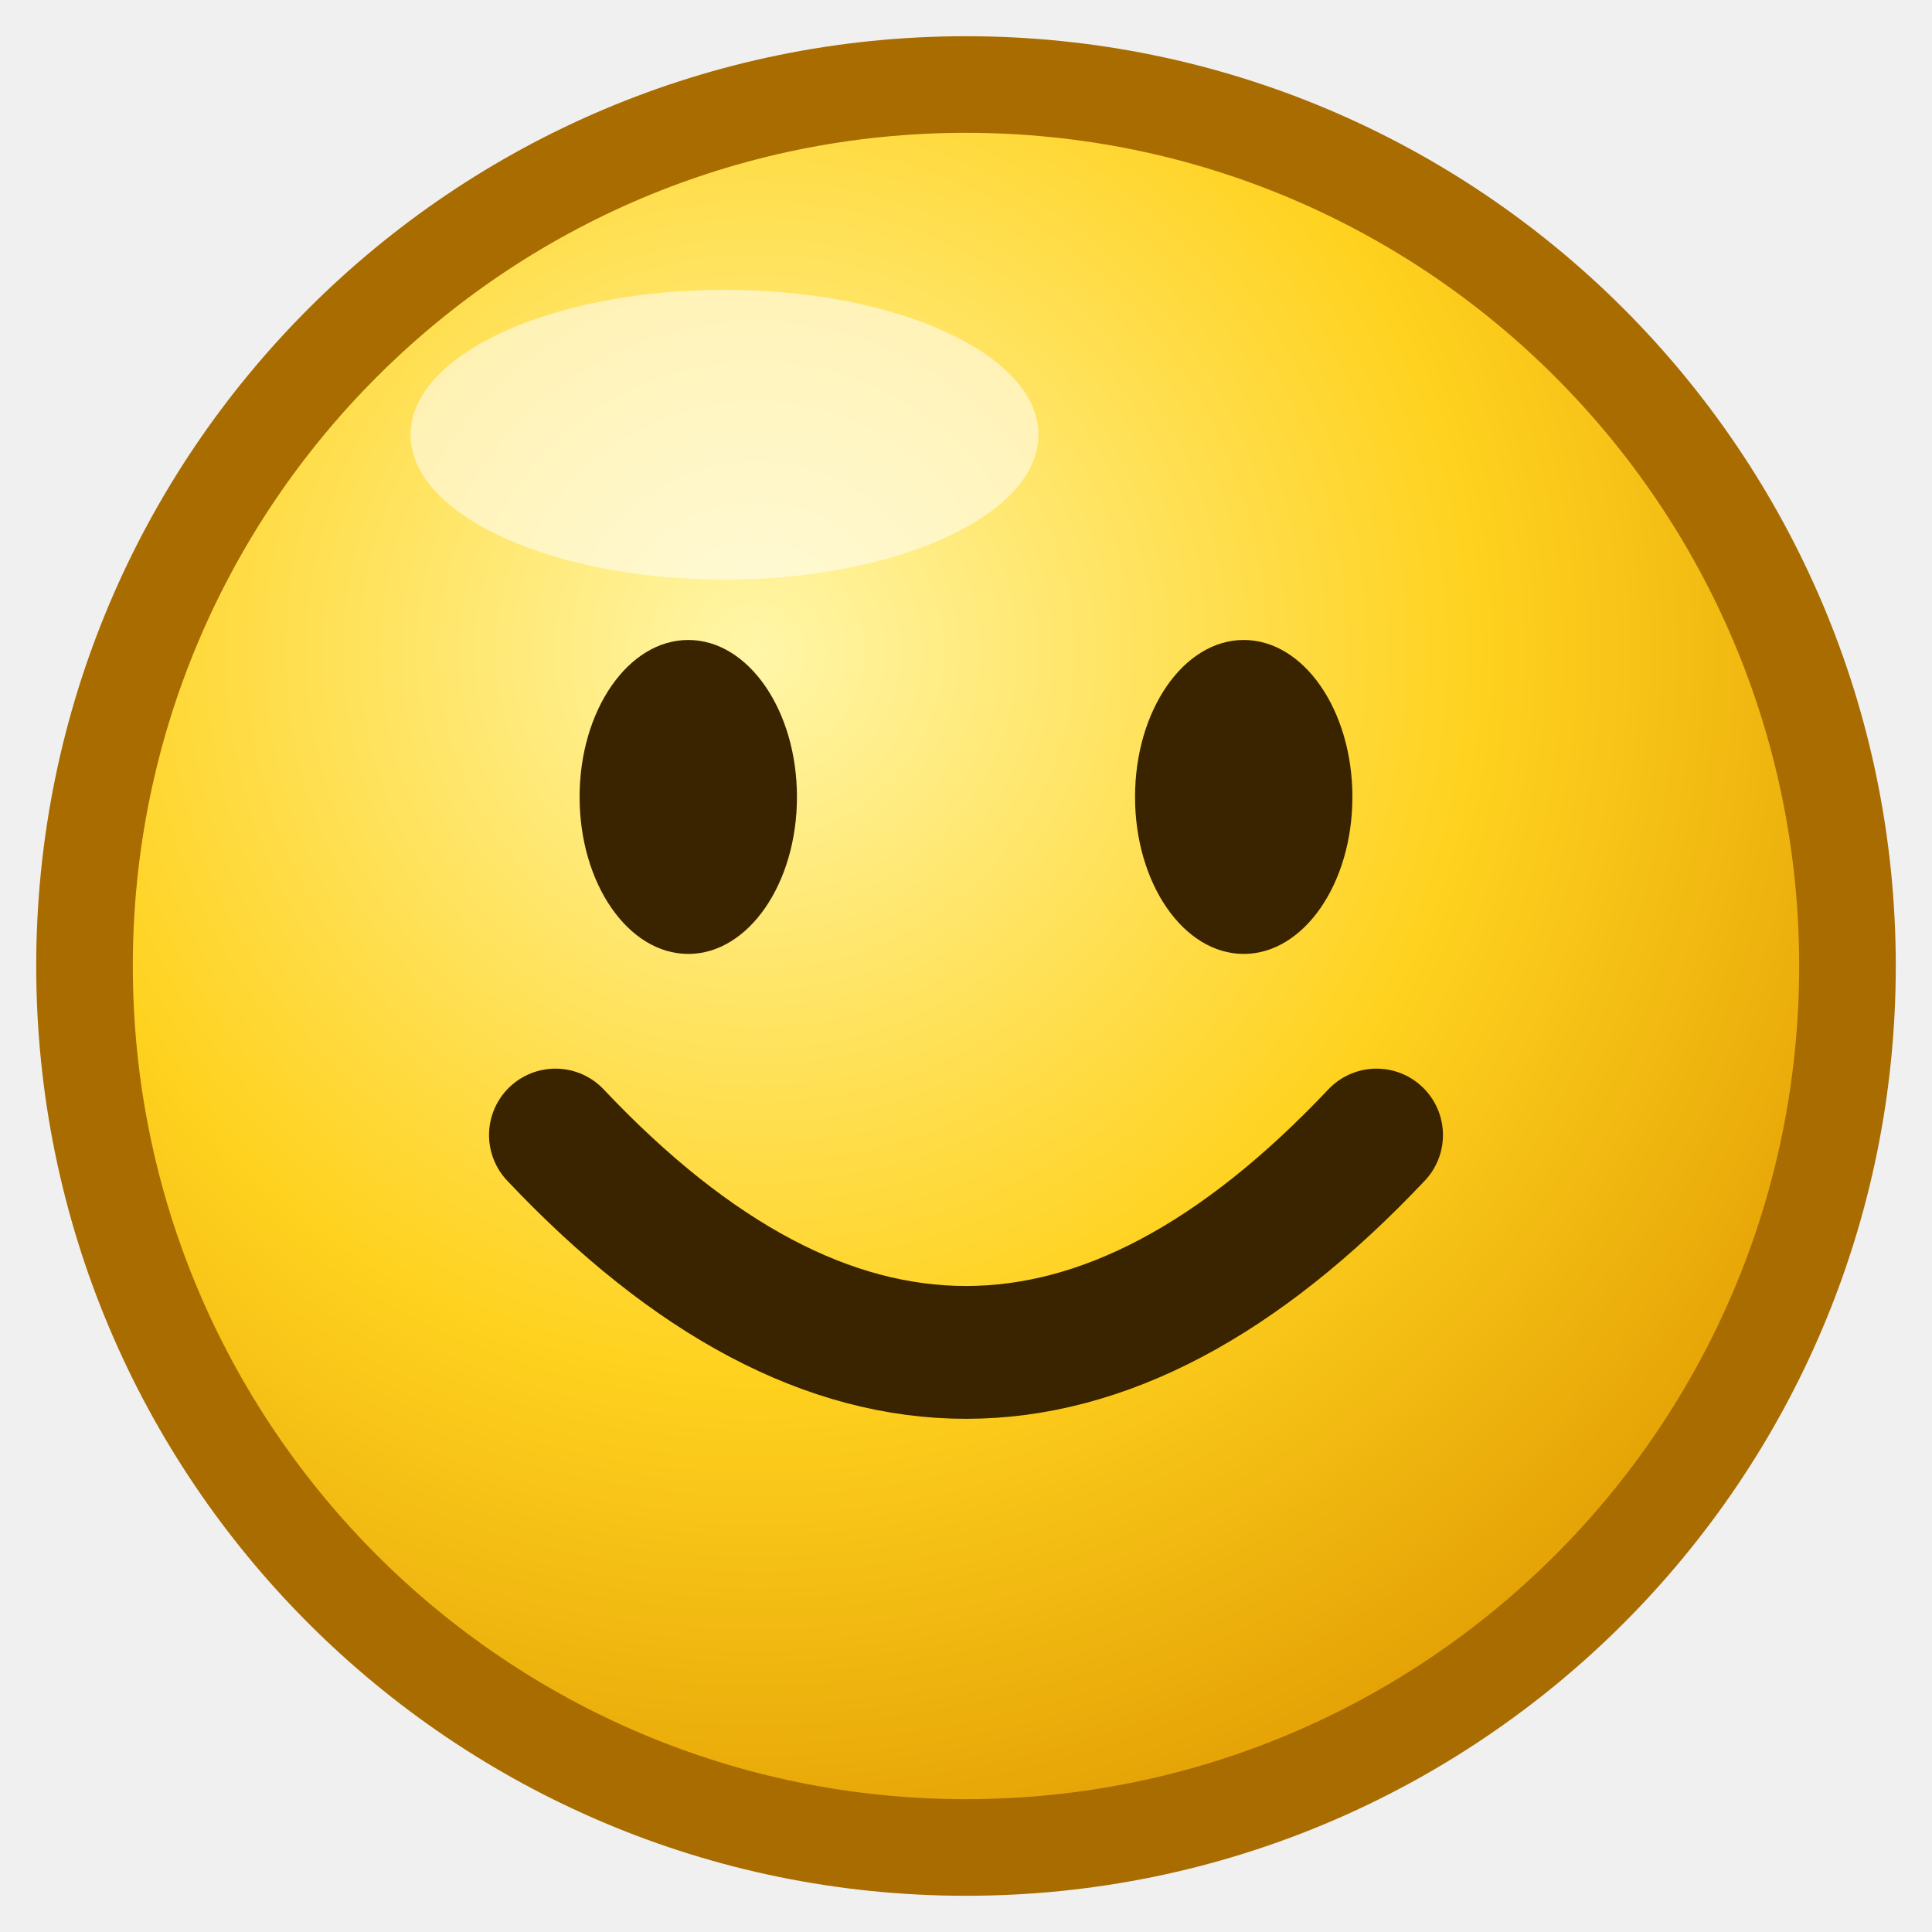
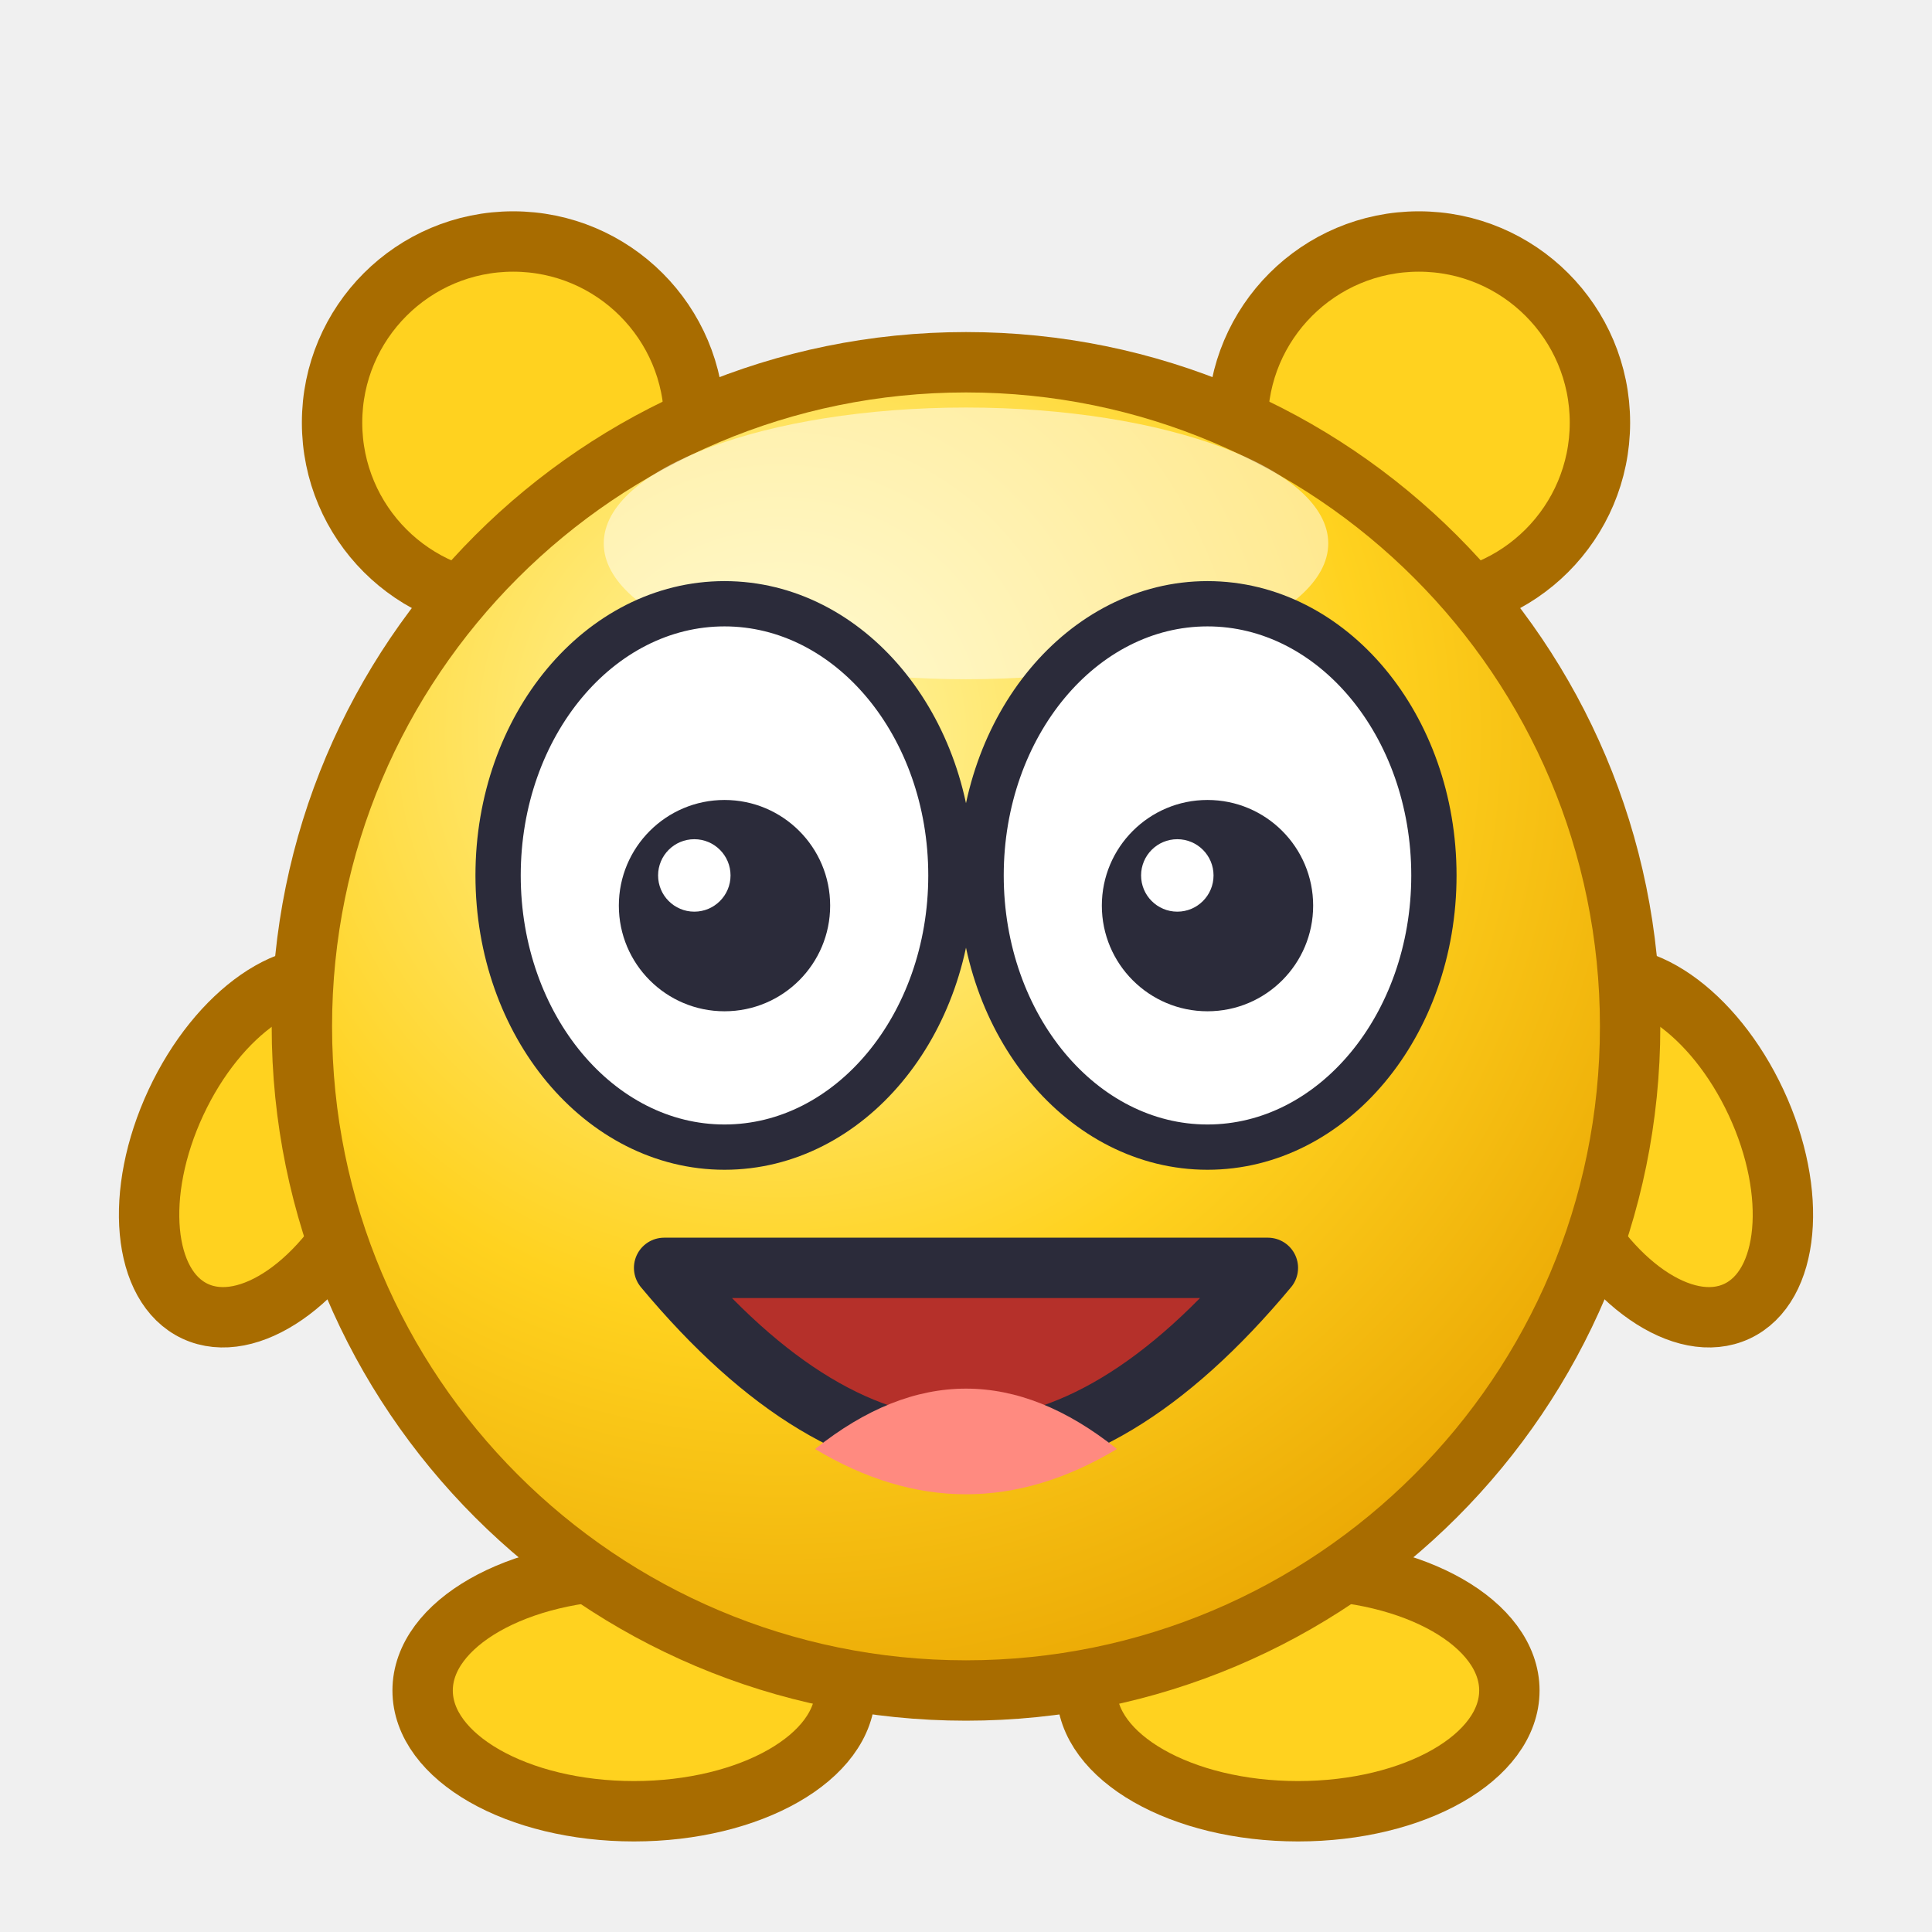
- <svg xmlns="http://www.w3.org/2000/svg" width="16" height="16" viewBox="0 0 16 16">
+ <svg xmlns="http://www.w3.org/2000/svg" width="64" height="64" viewBox="0 0 64 64">
  <defs>
-     <radialGradient id="f" cx="0.38" cy="0.32" r="0.75">
+     <radialGradient id="b" cx="0.36" cy="0.28" r="0.8">
      <stop offset="0" stop-color="#fff6a8" />
      <stop offset="0.55" stop-color="#ffd21f" />
-       <stop offset="1" stop-color="#e09a00" />
+       <stop offset="1" stop-color="#e8a200" />
    </radialGradient>
  </defs>
-   <circle cx="8" cy="8" r="7.3" fill="url(#f)" stroke="#a86c00" stroke-width="0.8" />
-   <ellipse cx="6" cy="3.6" rx="2.6" ry="1.2" fill="#fff" opacity="0.55" />
-   <ellipse cx="5.7" cy="6.6" rx="0.9" ry="1.3" fill="#3a2400" />
-   <ellipse cx="10.3" cy="6.6" rx="0.9" ry="1.3" fill="#3a2400" />
-   <path d="M4.6 9.4q3.4 3.6 6.8 0" fill="none" stroke="#3a2400" stroke-width="1.1" stroke-linecap="round" />
+   <circle cx="17" cy="14" r="6" fill="#ffd21f" stroke="#a86c00" stroke-width="2" />
+   <circle cx="47" cy="14" r="6" fill="#ffd21f" stroke="#a86c00" stroke-width="2" />
+   <ellipse cx="21" cy="56" rx="7" ry="4" transform="rotate(0 21 56)" fill="#ffd21f" stroke="#a86c00" stroke-width="2" />
+   <ellipse cx="43" cy="56" rx="7" ry="4" transform="rotate(0 43 56)" fill="#ffd21f" stroke="#a86c00" stroke-width="2" />
+   <ellipse cx="9" cy="38" rx="3.5" ry="6" transform="rotate(25 9 38)" fill="#ffd21f" stroke="#a86c00" stroke-width="2" />
+   <ellipse cx="55" cy="38" rx="3.5" ry="6" transform="rotate(-25 55 38)" fill="#ffd21f" stroke="#a86c00" stroke-width="2" />
+   <circle cx="32" cy="34" r="22" fill="url(#b)" stroke="#a86c00" stroke-width="2" />
+   <ellipse cx="32" cy="18" rx="12" ry="4.5" fill="#fff" opacity="0.5" />
+   <ellipse cx="24" cy="29" rx="7.5" ry="9" fill="#fff" stroke="#2b2b3a" stroke-width="1.5" />
+   <circle cx="24" cy="30" r="3.5" fill="#2b2b3a" />
+   <circle cx="23" cy="29" r="1.2" fill="#fff" />
+   <ellipse cx="40" cy="29" rx="7.5" ry="9" fill="#fff" stroke="#2b2b3a" stroke-width="1.5" />
+   <circle cx="40" cy="30" r="3.5" fill="#2b2b3a" />
+   <circle cx="39" cy="29" r="1.2" fill="#fff" />
+   <path d="M22 42Q32 54 42 42z" fill="#b5302a" stroke="#2b2b3a" stroke-width="2" stroke-linejoin="round" />
+   <path d="M27 48Q32 44 37 48Q32 51 27 48z" fill="#ff8a80" />
</svg>
